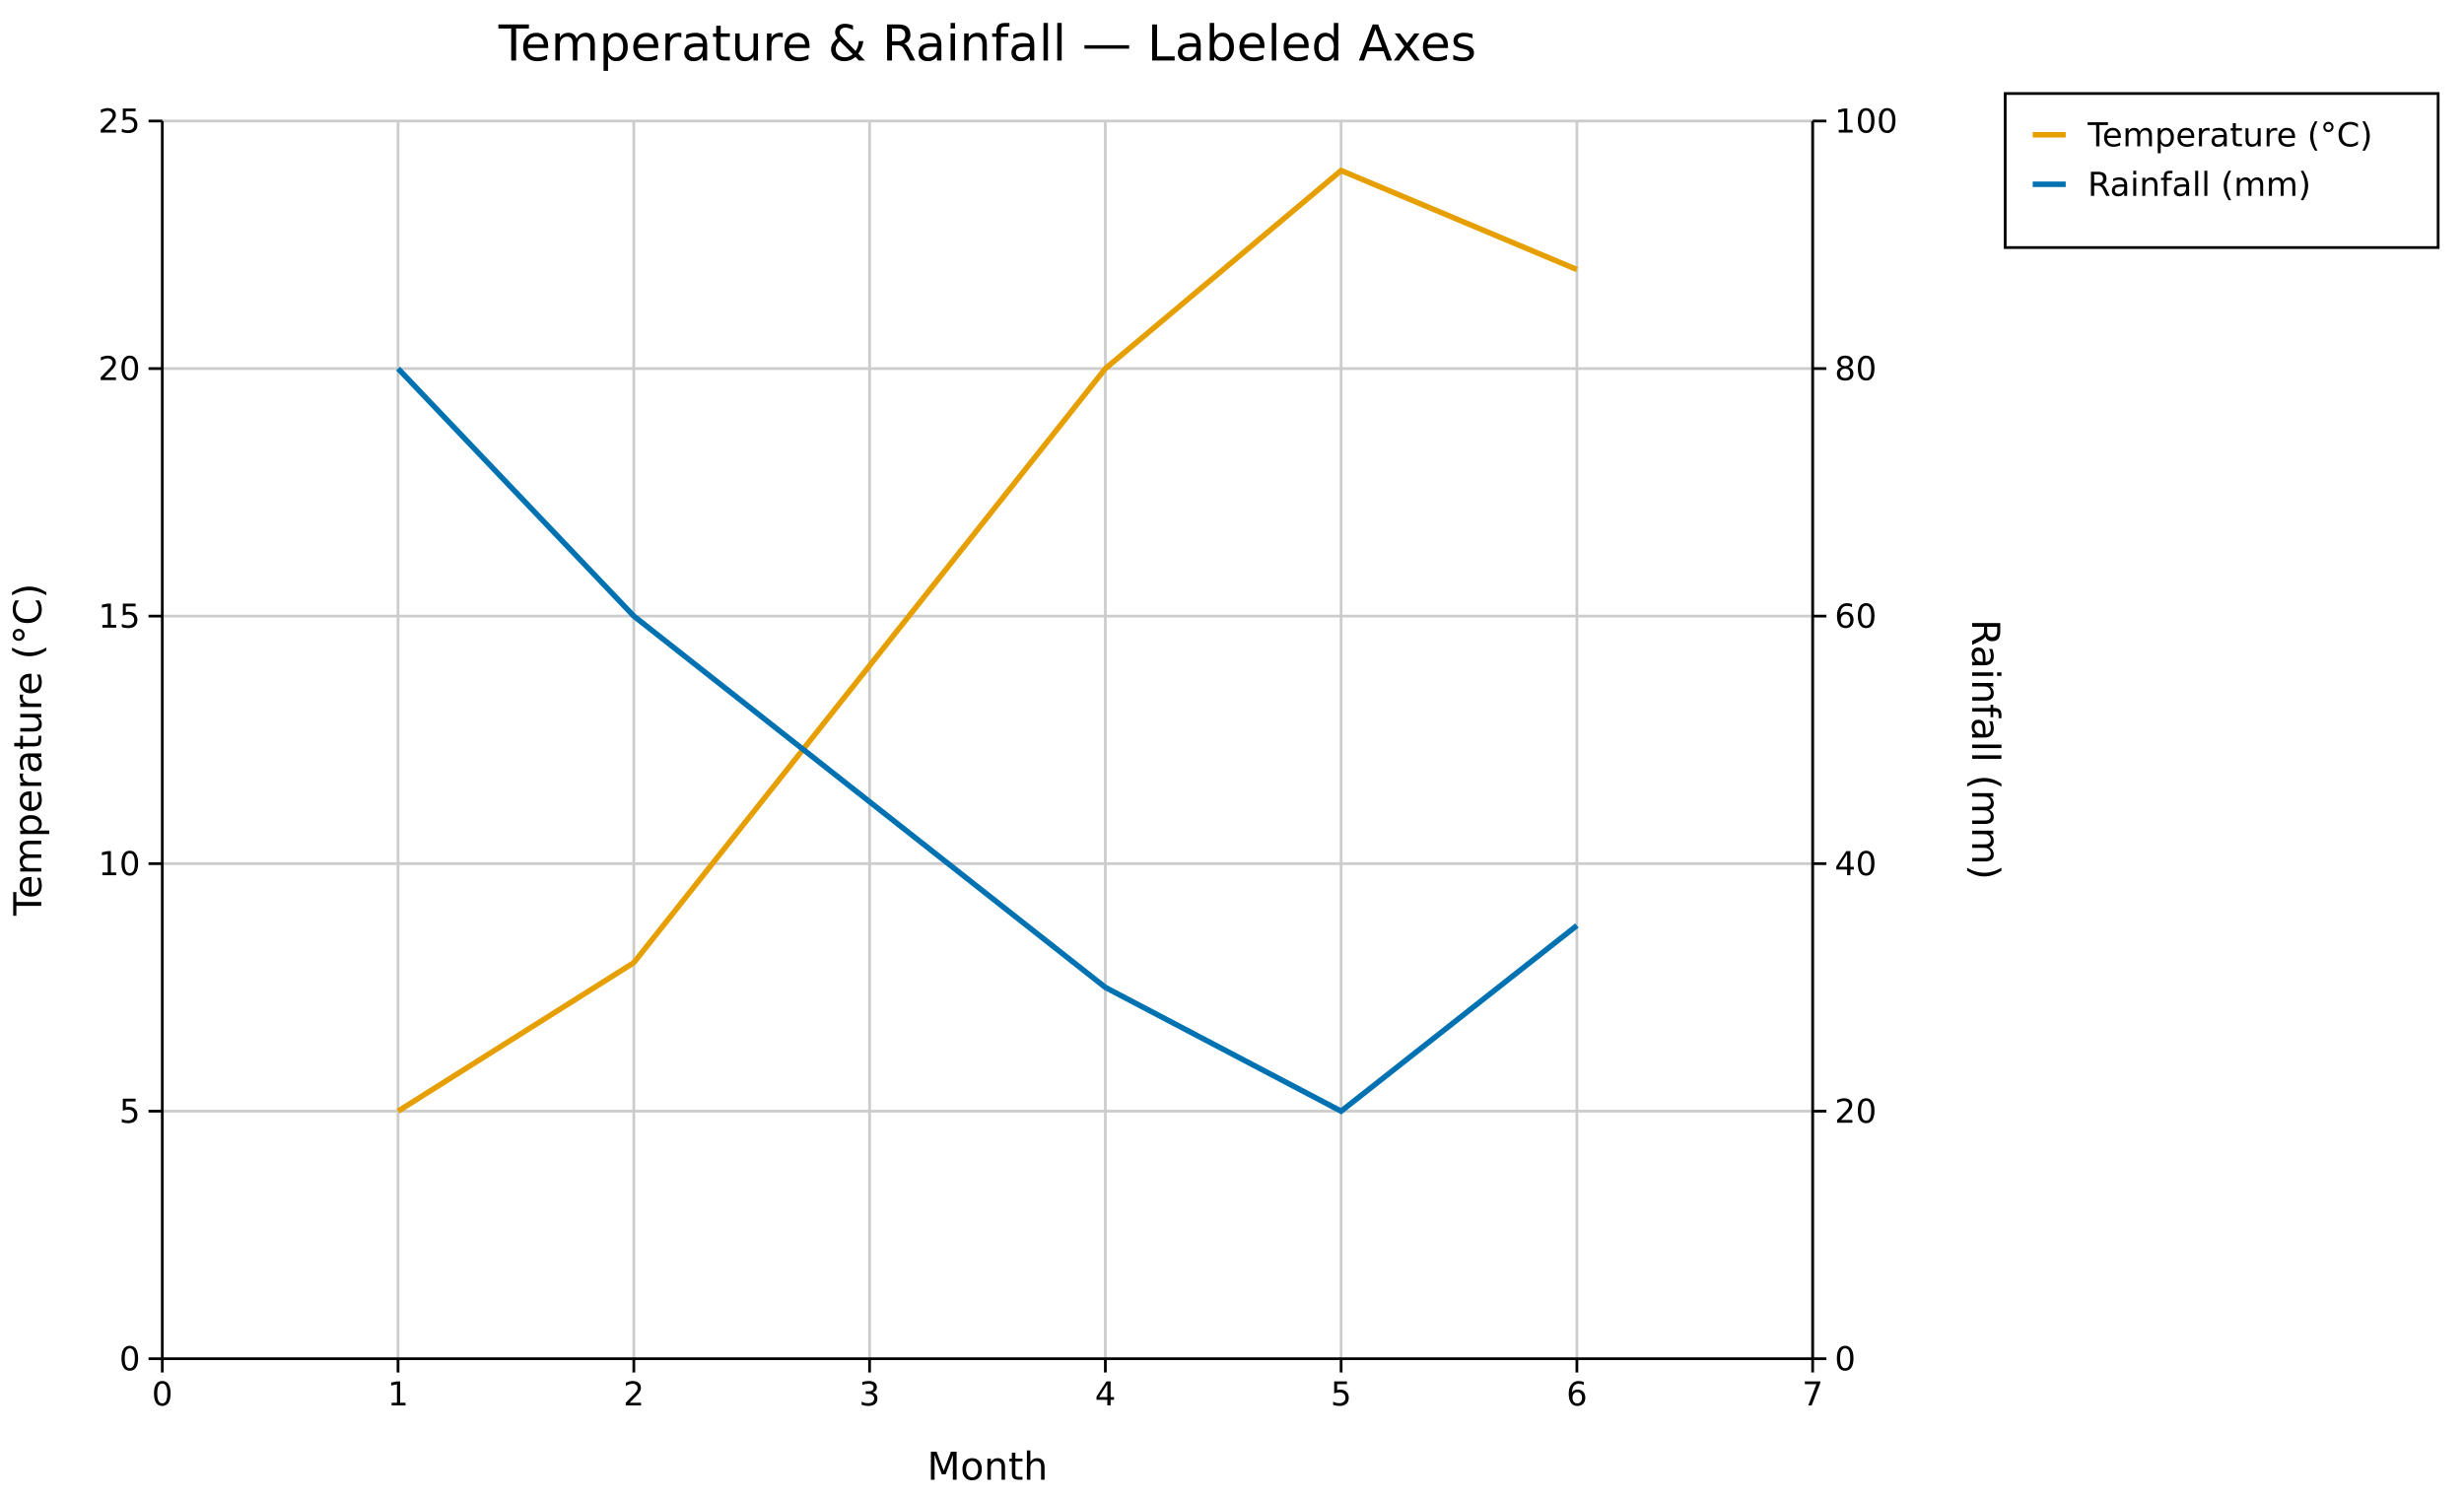
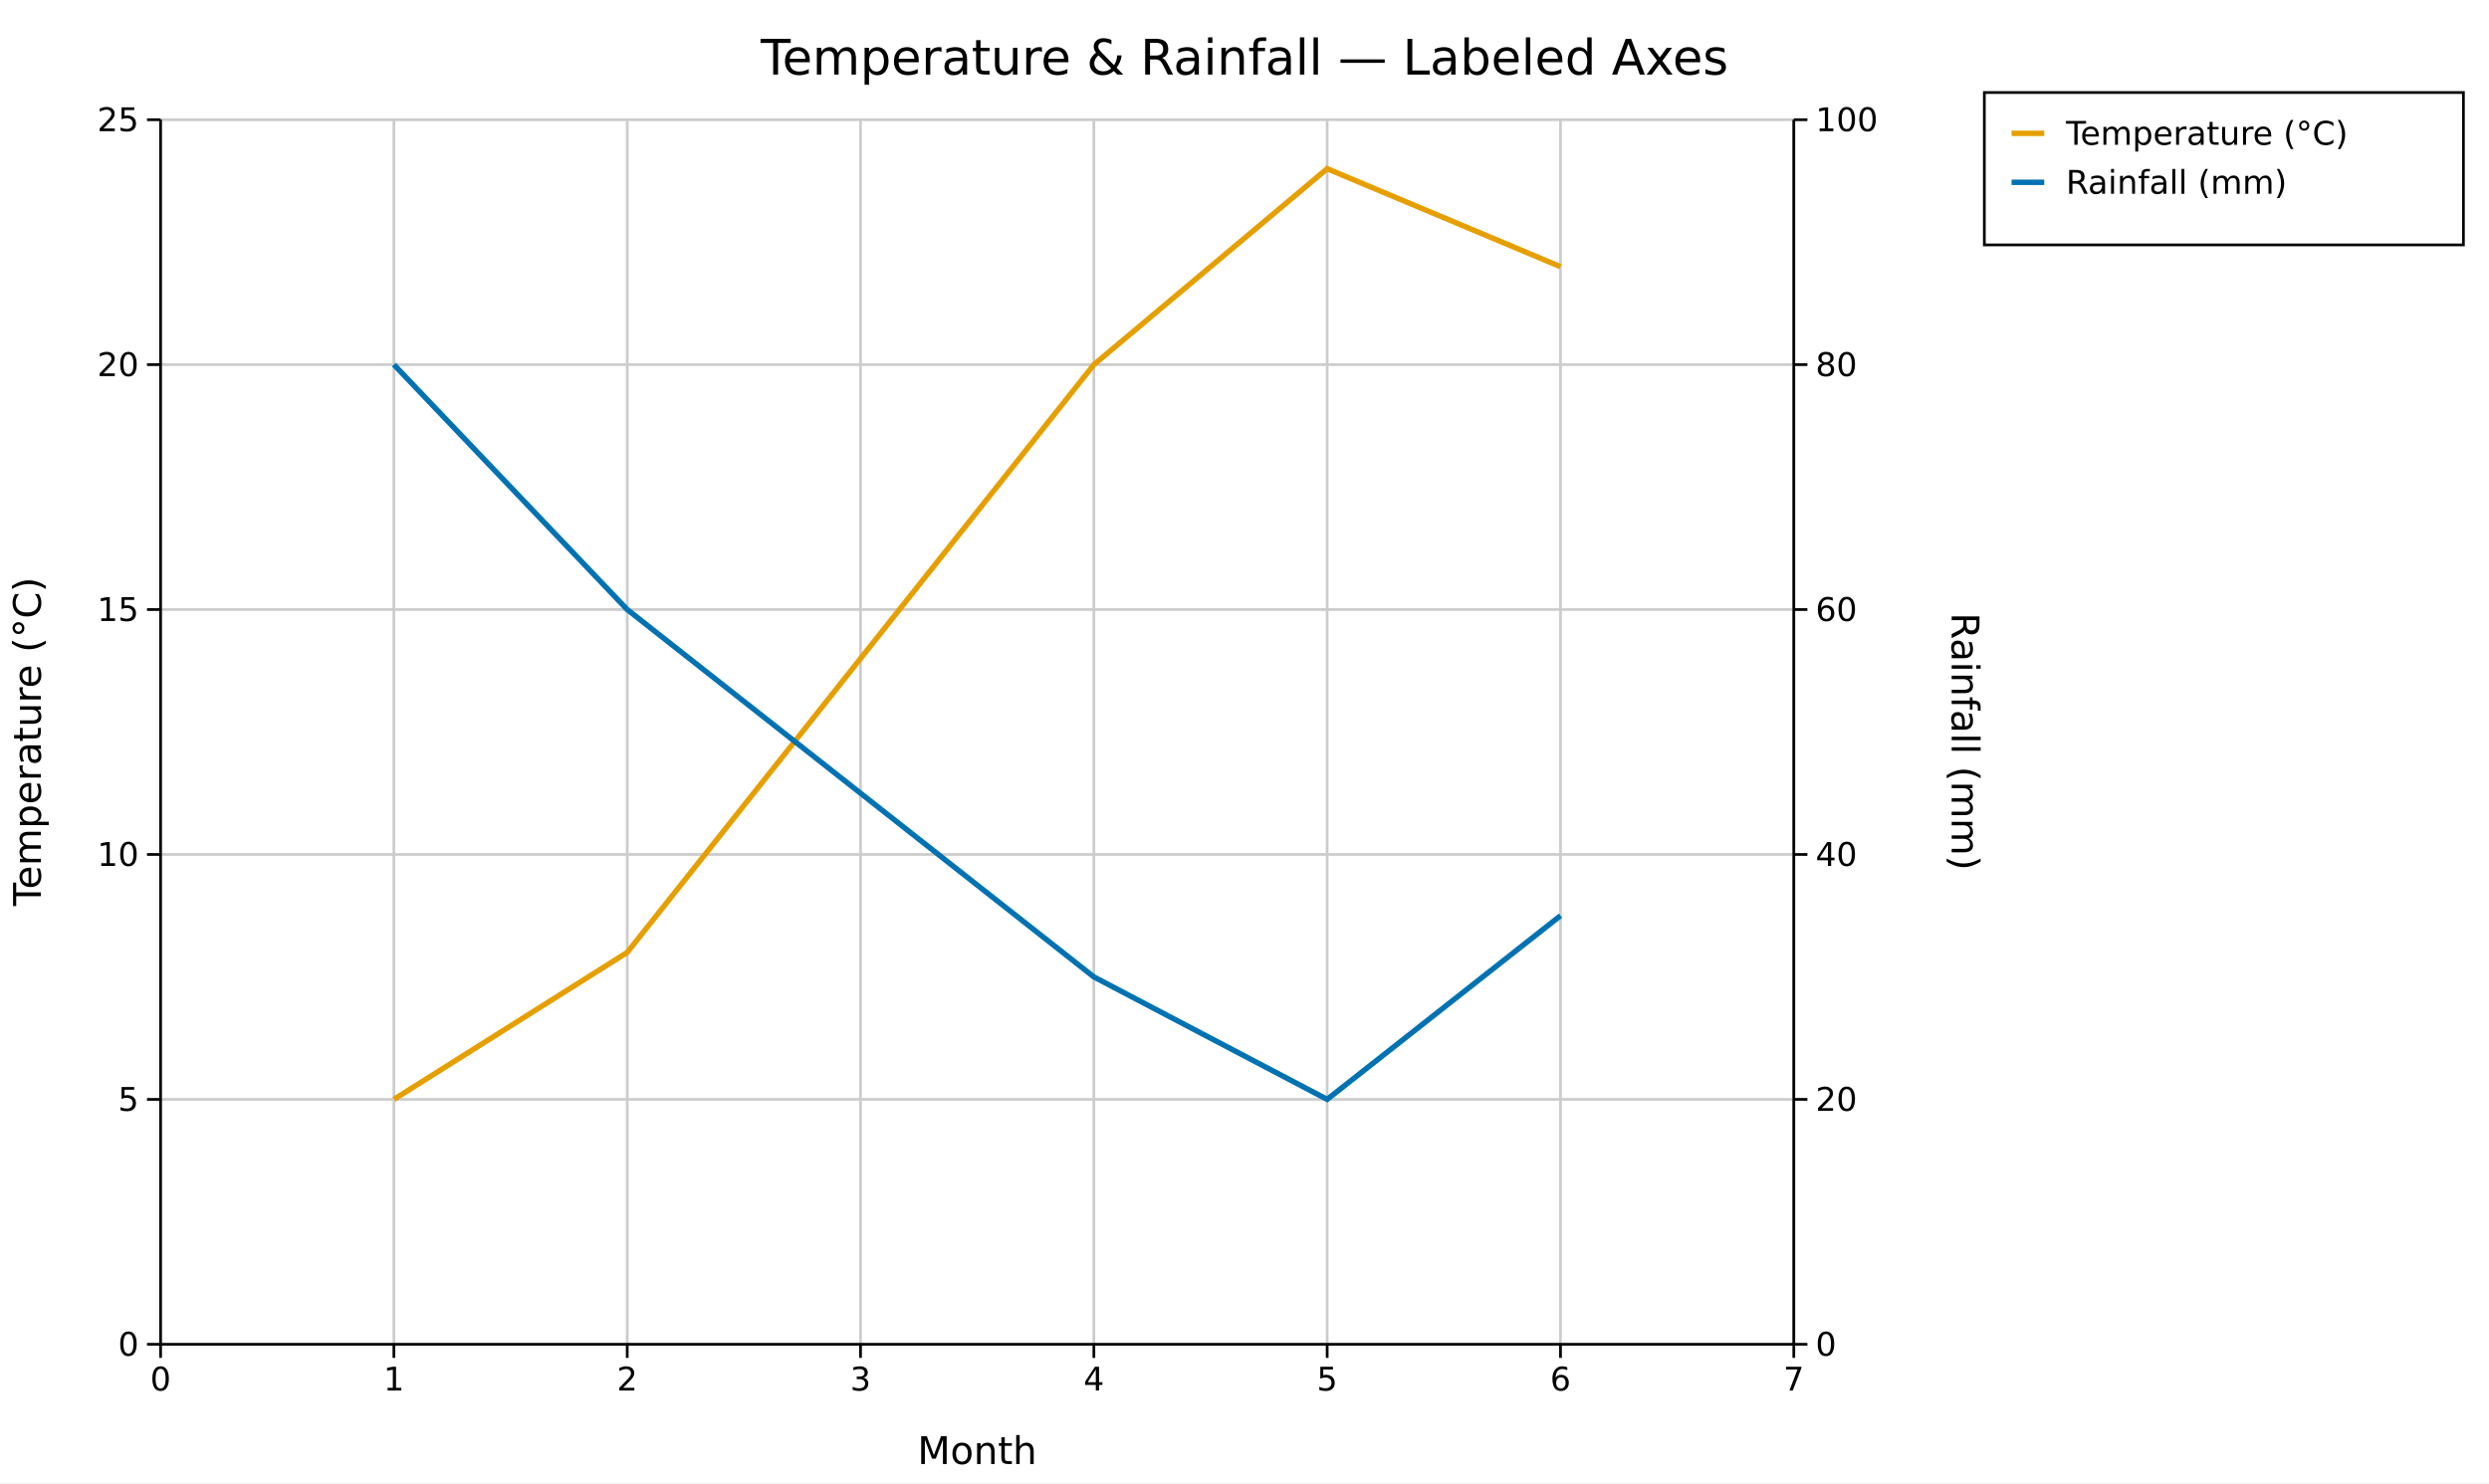
- <svg xmlns="http://www.w3.org/2000/svg" width="895.8" height="545" font-family="DejaVu Sans, Liberation Sans, Arial, sans-serif" fill="black">
+ <svg xmlns="http://www.w3.org/2000/svg" width="914.4" height="545" font-family="DejaVu Sans, Liberation Sans, Arial, sans-serif" fill="black">
  <rect width="100%" height="100%" fill="white" />
  <defs>
    <clipPath id="kuva-clip-1">
      <rect x="59" y="44" width="600" height="450" />
    </clipPath>
  </defs>
  <line x1="144.71" y1="44" x2="144.71" y2="494" stroke="#cccccc" stroke-width="1" />
  <line x1="230.43" y1="44" x2="230.43" y2="494" stroke="#cccccc" stroke-width="1" />
  <line x1="316.14" y1="44" x2="316.14" y2="494" stroke="#cccccc" stroke-width="1" />
  <line x1="401.86" y1="44" x2="401.86" y2="494" stroke="#cccccc" stroke-width="1" />
  <line x1="487.57" y1="44" x2="487.57" y2="494" stroke="#cccccc" stroke-width="1" />
  <line x1="573.29" y1="44" x2="573.29" y2="494" stroke="#cccccc" stroke-width="1" />
  <line x1="659" y1="44" x2="659" y2="494" stroke="#cccccc" stroke-width="1" />
  <line x1="59" y1="404" x2="659" y2="404" stroke="#cccccc" stroke-width="1" />
  <line x1="59" y1="314" x2="659" y2="314" stroke="#cccccc" stroke-width="1" />
  <line x1="59" y1="224" x2="659" y2="224" stroke="#cccccc" stroke-width="1" />
  <line x1="59" y1="134" x2="659" y2="134" stroke="#cccccc" stroke-width="1" />
  <line x1="59" y1="44" x2="659" y2="44" stroke="#cccccc" stroke-width="1" />
  <line x1="59" y1="494" x2="659" y2="494" stroke="#000000" stroke-width="1" />
  <line x1="59" y1="44" x2="59" y2="494" stroke="#000000" stroke-width="1" />
  <line x1="59" y1="494" x2="59" y2="499" stroke="#000000" stroke-width="1" />
  <text x="59" y="511" font-size="12" text-anchor="middle">0</text>
  <line x1="144.71" y1="494" x2="144.71" y2="499" stroke="#000000" stroke-width="1" />
  <text x="144.71" y="511" font-size="12" text-anchor="middle">1</text>
  <line x1="230.43" y1="494" x2="230.43" y2="499" stroke="#000000" stroke-width="1" />
  <text x="230.43" y="511" font-size="12" text-anchor="middle">2</text>
  <line x1="316.14" y1="494" x2="316.14" y2="499" stroke="#000000" stroke-width="1" />
  <text x="316.14" y="511" font-size="12" text-anchor="middle">3</text>
  <line x1="401.86" y1="494" x2="401.86" y2="499" stroke="#000000" stroke-width="1" />
  <text x="401.86" y="511" font-size="12" text-anchor="middle">4</text>
  <line x1="487.57" y1="494" x2="487.57" y2="499" stroke="#000000" stroke-width="1" />
  <text x="487.57" y="511" font-size="12" text-anchor="middle">5</text>
  <line x1="573.29" y1="494" x2="573.29" y2="499" stroke="#000000" stroke-width="1" />
  <text x="573.29" y="511" font-size="12" text-anchor="middle">6</text>
  <line x1="659" y1="494" x2="659" y2="499" stroke="#000000" stroke-width="1" />
  <text x="659" y="511" font-size="12" text-anchor="middle">7</text>
  <line x1="54" y1="494" x2="59" y2="494" stroke="#000000" stroke-width="1" />
  <text x="51" y="498.2" font-size="12" text-anchor="end">0</text>
  <line x1="54" y1="404" x2="59" y2="404" stroke="#000000" stroke-width="1" />
  <text x="51" y="408.2" font-size="12" text-anchor="end">5</text>
  <line x1="54" y1="314" x2="59" y2="314" stroke="#000000" stroke-width="1" />
  <text x="51" y="318.2" font-size="12" text-anchor="end">10</text>
  <line x1="54" y1="224" x2="59" y2="224" stroke="#000000" stroke-width="1" />
  <text x="51" y="228.2" font-size="12" text-anchor="end">15</text>
  <line x1="54" y1="134" x2="59" y2="134" stroke="#000000" stroke-width="1" />
  <text x="51" y="138.2" font-size="12" text-anchor="end">20</text>
  <line x1="54" y1="44" x2="59" y2="44" stroke="#000000" stroke-width="1" />
  <text x="51" y="48.2" font-size="12" text-anchor="end">25</text>
  <line x1="659" y1="44" x2="659" y2="494" stroke="#000000" stroke-width="1" />
  <line x1="659" y1="494" x2="664" y2="494" stroke="#000000" stroke-width="1" />
  <text x="667" y="498.2" font-size="12" text-anchor="start">0</text>
  <line x1="659" y1="404" x2="664" y2="404" stroke="#000000" stroke-width="1" />
  <text x="667" y="408.2" font-size="12" text-anchor="start">20</text>
  <line x1="659" y1="314" x2="664" y2="314" stroke="#000000" stroke-width="1" />
  <text x="667" y="318.2" font-size="12" text-anchor="start">40</text>
  <line x1="659" y1="224" x2="664" y2="224" stroke="#000000" stroke-width="1" />
  <text x="667" y="228.2" font-size="12" text-anchor="start">60</text>
  <line x1="659" y1="134" x2="664" y2="134" stroke="#000000" stroke-width="1" />
  <text x="667" y="138.2" font-size="12" text-anchor="start">80</text>
  <line x1="659" y1="44" x2="664" y2="44" stroke="#000000" stroke-width="1" />
  <text x="667" y="48.2" font-size="12" text-anchor="start">100</text>
  <text x="717" y="272.5" font-size="14" text-anchor="middle" transform="rotate(90,717,272.5)">Rainfall (mm)</text>
  <text x="359" y="538" font-size="14" text-anchor="middle">Month</text>
  <text x="15" y="272.5" font-size="14" text-anchor="middle" transform="rotate(-90,15,272.5)">Temperature (°C)</text>
-   <text x="359" y="22" font-size="18" text-anchor="middle">Temperature &amp; Rainfall — Labeled Axes</text>
+   <text x="457.2" y="27.4" font-size="18" text-anchor="middle">Temperature &amp; Rainfall — Labeled Axes</text>
  <g clip-path="url(#kuva-clip-1)">
    <path d="M 144.71 404.0 L 230.43 350.0 L 316.14 242.0 L 401.86 134.0 L 487.57 62.0 L 573.29 98.0 " stroke="#e69f00" stroke-width="2" fill="none" />
    <path d="M 144.71 134.0 L 230.43 224.0 L 316.14 291.5 L 401.86 359.0 L 487.57 404.0 L 573.29 336.5 " stroke="#0072b2" stroke-width="2" fill="none" />
  </g>
-   <rect x="729" y="34" width="157.4" height="56" fill="#ffffff" />
-   <rect x="729" y="34" width="157.4" height="56" fill="none" stroke="#000000" stroke-width="1" />
+   <rect x="729" y="34" width="176" height="56" fill="#ffffff" />
+   <rect x="729" y="34" width="176" height="56" fill="none" stroke="#000000" stroke-width="1" />
  <text x="759" y="53.2" font-size="12" text-anchor="start">Temperature (°C)</text>
  <line x1="739" y1="49" x2="751" y2="49" stroke="#e69f00" stroke-width="2" />
  <text x="759" y="71.2" font-size="12" text-anchor="start">Rainfall (mm)</text>
  <line x1="739" y1="67" x2="751" y2="67" stroke="#0072b2" stroke-width="2" />
</svg>
